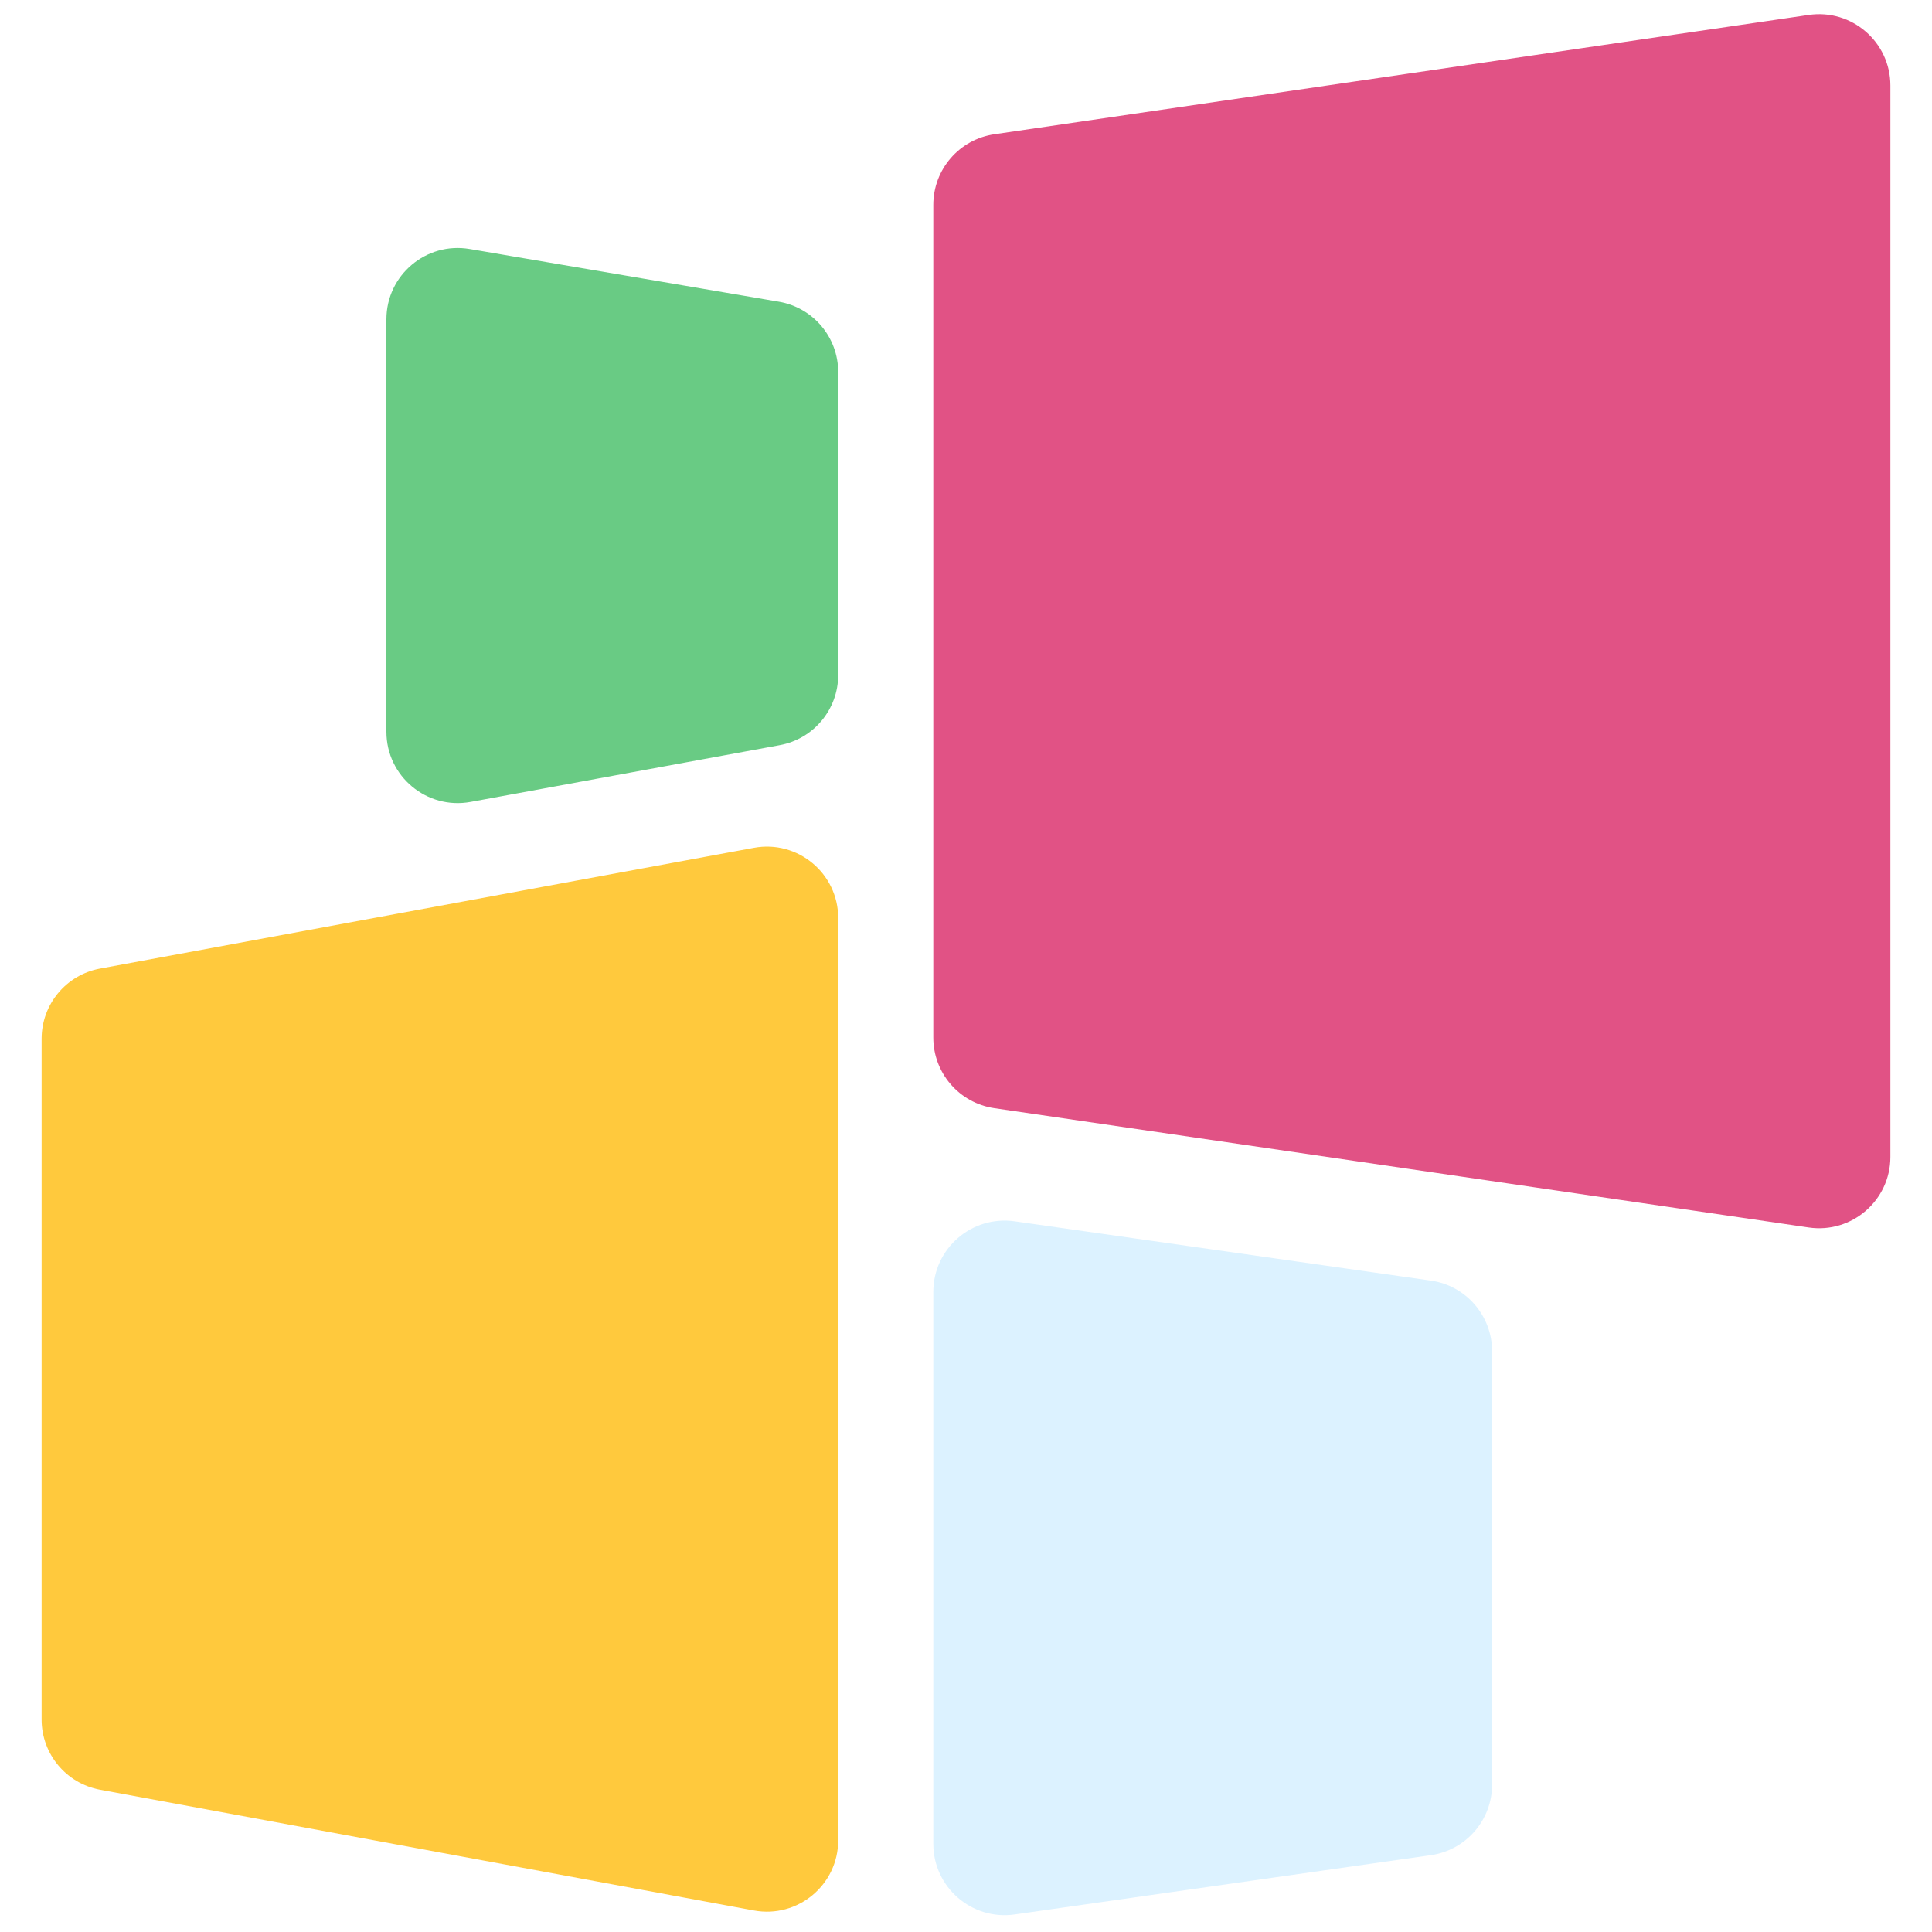
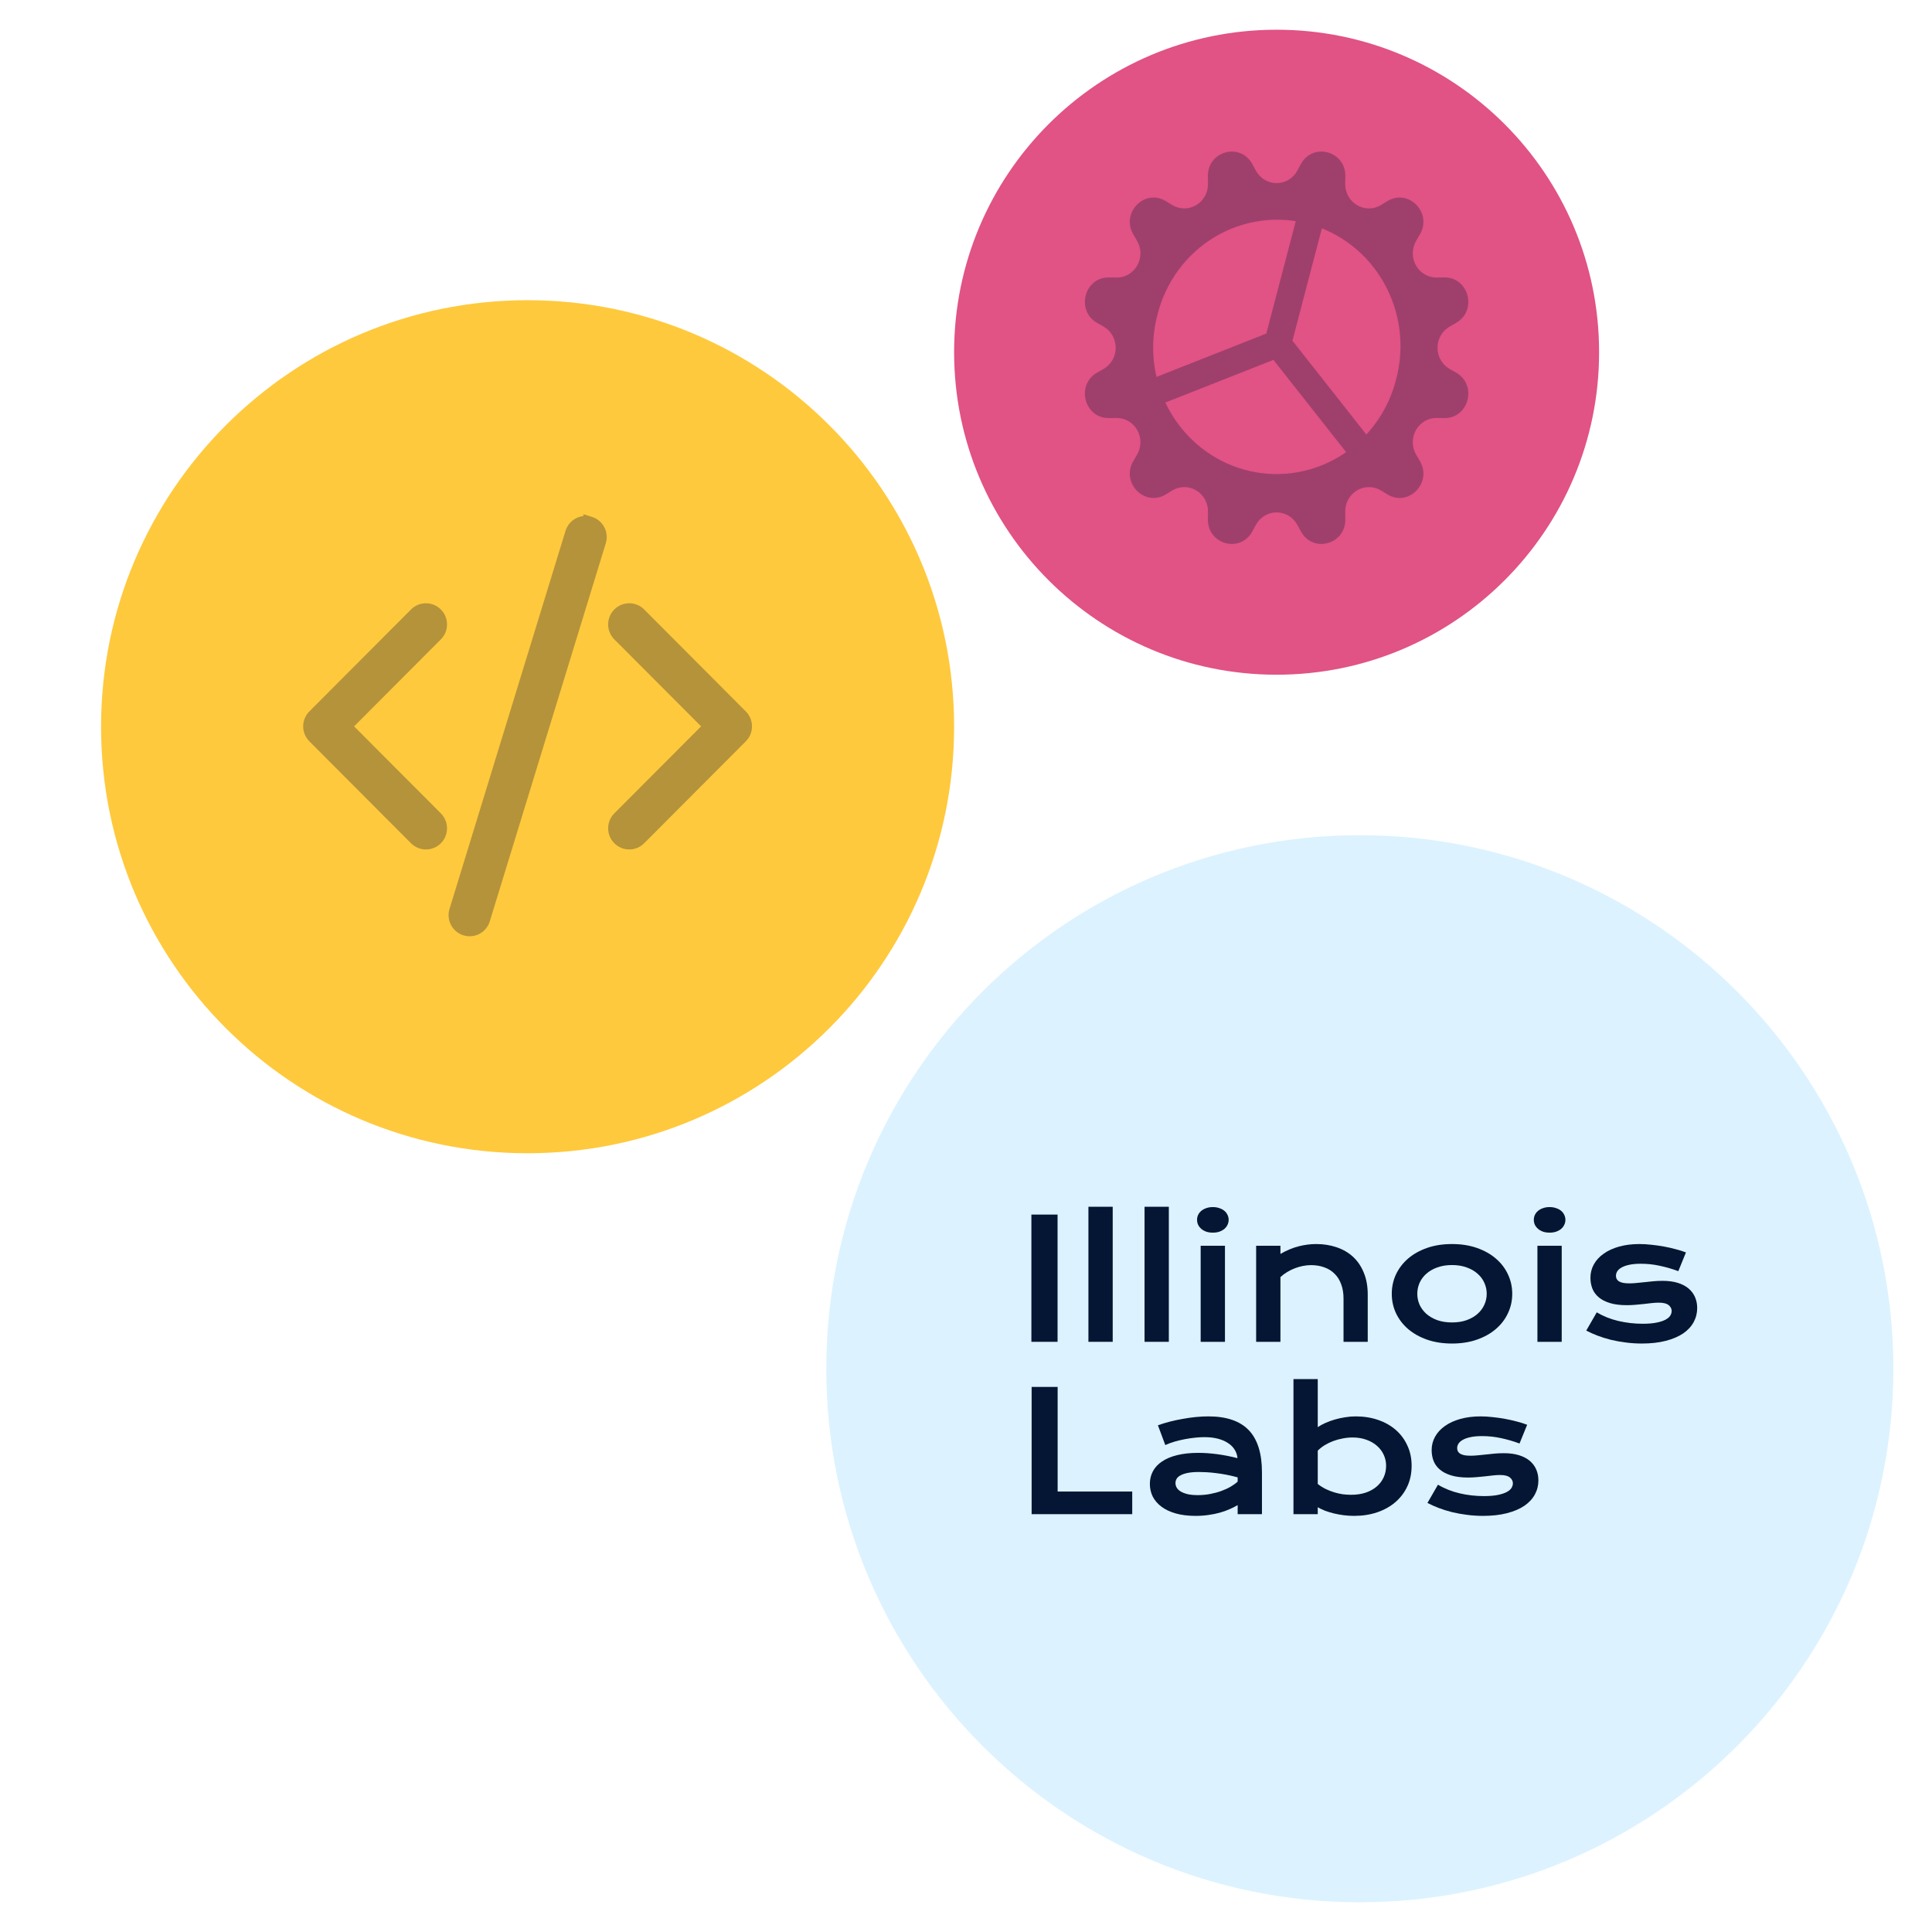
<svg xmlns="http://www.w3.org/2000/svg" width="650" height="650" viewBox="0 0 650 650" fill="none">
-   <path d="M14 349.47C14 337.897 22.26 327.972 33.641 325.87L253.641 285.238C268.392 282.513 282 293.838 282 308.838V619.162C282 634.162 268.392 645.487 253.641 642.762L33.641 602.13C22.26 600.028 14 590.103 14 578.53V349.47Z" fill="#FFC93D" />
-   <path d="M130 107.438C130 92.571 143.378 81.281 158.033 83.779L262.033 101.509C273.565 103.475 282 113.469 282 125.168V227.093C282 238.676 273.727 248.606 262.335 250.698L158.335 269.797C143.591 272.504 130 261.182 130 246.191V107.438Z" fill="#69CB84" />
-   <path d="M314 434.661C314 420.059 326.929 408.842 341.384 410.9L481.384 430.841C493.212 432.526 502 442.654 502 454.602V600.398C502 612.346 493.212 622.474 481.384 624.159L341.384 644.1C326.929 646.158 314 634.941 314 620.339V434.661Z" fill="#DCF2FF" />
-   <path d="M314 68.915C314 57.004 322.736 46.895 334.521 45.169L608.521 5.026C623.006 2.904 636 14.133 636 28.772V389.228C636 403.867 623.006 415.096 608.521 412.974L334.521 372.831C322.736 371.105 314 360.996 314 349.085V68.915Z" fill="#E15285" />
+   <circle cx="457.5" cy="460.5" r="179.5" fill="#DCF2FF" />
+   <circle cx="177.5" cy="244.5" r="143.5" fill="#FFC93D" />
+   <circle cx="429.5" cy="118.5" r="108.5" fill="#E15285" />
+   <path d="M347 408.629H355.807V451.44H347V408.629Z" fill="#041633" />
+   <path d="M366.187 406H374.358V451.44H366.187V406Z" fill="#041633" />
+   <path d="M385.07 406H393.241V451.44H385.07V406Z" fill="#041633" />
+   <path d="M408.038 414.71C407.228 414.71 406.492 414.6 405.83 414.381C405.186 414.144 404.633 413.834 404.173 413.45C403.713 413.048 403.354 412.592 403.097 412.081C402.857 411.551 402.738 410.994 402.738 410.41C402.738 409.807 402.857 409.25 403.097 408.739C403.354 408.209 403.713 407.753 404.173 407.37C404.633 406.986 405.186 406.685 405.83 406.466C406.492 406.228 407.228 406.11 408.038 406.11C408.866 406.11 409.603 406.228 410.247 406.466C410.909 406.685 411.471 406.986 411.931 407.37C412.391 407.753 412.741 408.209 412.98 408.739C413.237 409.25 413.366 409.807 413.366 410.41C413.366 410.994 413.237 411.551 412.98 412.081C412.741 412.592 412.391 413.048 411.931 413.45C411.471 413.834 410.909 414.144 410.247 414.381C409.603 414.6 408.866 414.71 408.038 414.71ZM403.952 419.12H412.124V451.44H403.952V419.12Z" fill="#041633" />
+   <path d="M422.614 419.12H430.786V421.859C432.958 420.635 435.028 419.777 436.998 419.284C438.985 418.791 440.927 418.545 442.823 418.545C445.307 418.545 447.608 418.91 449.724 419.64C451.841 420.352 453.672 421.421 455.218 422.845C456.764 424.269 457.969 426.05 458.834 428.186C459.718 430.304 460.159 432.76 460.159 435.554V451.44H452.016V436.869C452.016 435.097 451.758 433.518 451.243 432.13C450.746 430.724 450.019 429.546 449.062 428.597C448.123 427.629 446.973 426.899 445.611 426.406C444.267 425.894 442.758 425.639 441.083 425.639C440.2 425.639 439.289 425.73 438.35 425.913C437.43 426.095 436.519 426.36 435.617 426.707C434.734 427.036 433.878 427.456 433.05 427.967C432.222 428.46 431.467 429.026 430.786 429.665V451.44H422.614V419.12Z" fill="#041633" />
+   <path d="M468.248 435.28C468.248 432.961 468.718 430.788 469.656 428.761C470.613 426.734 471.966 424.963 473.714 423.447C475.481 421.932 477.607 420.736 480.091 419.859C482.594 418.983 485.401 418.545 488.511 418.545C491.622 418.545 494.419 418.983 496.904 419.859C499.407 420.736 501.533 421.932 503.281 423.447C505.048 424.963 506.401 426.734 507.339 428.761C508.296 430.788 508.775 432.961 508.775 435.28C508.775 437.599 508.296 439.772 507.339 441.799C506.401 443.826 505.048 445.597 503.281 447.113C501.533 448.628 499.407 449.824 496.904 450.701C494.419 451.577 491.622 452.015 488.511 452.015C485.401 452.015 482.594 451.577 480.091 450.701C477.607 449.824 475.481 448.628 473.714 447.113C471.966 445.597 470.613 443.826 469.656 441.799C468.718 439.772 468.248 437.599 468.248 435.28ZM476.834 435.28C476.834 436.576 477.092 437.809 477.607 438.978C478.141 440.128 478.904 441.151 479.898 442.045C480.91 442.922 482.134 443.625 483.57 444.154C485.024 444.666 486.671 444.921 488.511 444.921C490.352 444.921 491.99 444.666 493.425 444.154C494.879 443.625 496.103 442.922 497.097 442.045C498.109 441.151 498.873 440.128 499.388 438.978C499.922 437.809 500.189 436.576 500.189 435.28C500.189 433.984 499.922 432.751 499.388 431.582C498.873 430.414 498.109 429.391 497.097 428.515C496.103 427.62 494.879 426.917 493.425 426.406C491.99 425.876 490.352 425.611 488.511 425.611C486.671 425.611 485.024 425.876 483.57 426.406C482.134 426.917 480.91 427.62 479.898 428.515C478.904 429.391 478.141 430.414 477.607 431.582C477.092 432.751 476.834 433.984 476.834 435.28Z" fill="#041633" />
+   <path d="M521.336 414.71C520.526 414.71 519.79 414.6 519.127 414.381C518.483 414.144 517.931 413.834 517.471 413.45C517.011 413.048 516.652 412.592 516.394 412.081C516.155 411.551 516.035 410.994 516.035 410.41C516.035 409.807 516.155 409.25 516.394 408.739C516.652 408.209 517.011 407.753 517.471 407.37C517.931 406.986 518.483 406.685 519.127 406.466C519.79 406.228 520.526 406.11 521.336 406.11C522.164 406.11 522.9 406.228 523.544 406.466C524.207 406.685 524.768 406.986 525.228 407.37C525.688 407.753 526.038 408.209 526.277 408.739C526.535 409.25 526.664 409.807 526.664 410.41C526.664 410.994 526.535 411.551 526.277 412.081C526.038 412.592 525.688 413.048 525.228 413.45C524.768 413.834 524.207 414.144 523.544 414.381C522.9 414.6 522.164 414.71 521.336 414.71ZM517.25 419.12H525.421V451.44H517.25V419.12Z" fill="#041633" />
+   <path d="M537.21 441.525C539.418 442.84 541.847 443.807 544.498 444.428C547.148 445.049 549.863 445.36 552.642 445.36C554.519 445.36 556.083 445.232 557.335 444.976C558.586 444.72 559.589 444.392 560.344 443.99C561.098 443.588 561.632 443.132 561.945 442.621C562.258 442.109 562.414 441.589 562.414 441.059C562.414 440.292 562.074 439.635 561.393 439.087C560.73 438.539 559.626 438.266 558.08 438.266C557.362 438.266 556.589 438.311 555.761 438.402C554.933 438.494 554.059 438.594 553.139 438.704C552.237 438.795 551.289 438.886 550.295 438.978C549.32 439.069 548.326 439.115 547.314 439.115C545.105 439.115 543.219 438.877 541.654 438.402C540.108 437.928 538.848 437.279 537.872 436.458C536.897 435.636 536.188 434.668 535.746 433.554C535.305 432.422 535.084 431.208 535.084 429.912C535.084 428.268 535.47 426.753 536.243 425.365C537.016 423.977 538.121 422.781 539.556 421.777C540.992 420.754 542.722 419.96 544.746 419.394C546.789 418.828 549.062 418.545 551.565 418.545C552.872 418.545 554.234 418.627 555.651 418.791C557.086 418.937 558.494 419.138 559.875 419.394C561.255 419.649 562.58 419.951 563.85 420.298C565.12 420.626 566.242 420.982 567.218 421.366L564.65 427.666C562.571 426.899 560.491 426.296 558.411 425.858C556.35 425.401 554.224 425.173 552.034 425.173C550.507 425.173 549.209 425.292 548.142 425.529C547.093 425.748 546.237 426.05 545.574 426.433C544.912 426.798 544.424 427.227 544.111 427.72C543.817 428.195 543.669 428.697 543.669 429.227C543.669 429.61 543.743 429.957 543.89 430.268C544.056 430.578 544.314 430.852 544.663 431.089C545.031 431.308 545.501 431.482 546.071 431.61C546.66 431.719 547.378 431.774 548.225 431.774C548.998 431.774 549.817 431.728 550.682 431.637C551.547 431.546 552.448 431.455 553.387 431.363C554.326 431.254 555.292 431.153 556.286 431.062C557.298 430.971 558.329 430.925 559.378 430.925C561.328 430.925 563.031 431.153 564.485 431.61C565.957 432.066 567.172 432.705 568.129 433.527C569.086 434.349 569.804 435.317 570.282 436.43C570.761 437.544 571 438.759 571 440.073C571 441.771 570.604 443.351 569.813 444.812C569.022 446.273 567.844 447.542 566.279 448.619C564.715 449.678 562.764 450.509 560.427 451.111C558.108 451.714 555.421 452.015 552.366 452.015C550.488 452.015 548.675 451.897 546.927 451.659C545.179 451.44 543.513 451.139 541.93 450.755C540.347 450.354 538.857 449.888 537.458 449.359C536.078 448.829 534.817 448.263 533.676 447.66L537.21 441.525Z" fill="#041633" />
+   <path d="M347.079 466.614H355.831V501.81H380.925V509.425H347.079V466.614Z" fill="#041633" />
+   <path d="M386.86 499.236C386.86 497.684 387.201 496.268 387.882 494.99C388.563 493.712 389.584 492.616 390.946 491.703C392.308 490.772 394.001 490.06 396.026 489.567C398.069 489.056 400.443 488.8 403.148 488.8C405.154 488.8 407.262 488.946 409.47 489.238C411.697 489.53 413.988 489.978 416.344 490.58C416.252 489.558 415.939 488.617 415.406 487.759C414.872 486.883 414.126 486.134 413.169 485.513C412.231 484.874 411.09 484.381 409.746 484.034C408.421 483.687 406.912 483.514 405.219 483.514C404.299 483.514 403.286 483.569 402.182 483.678C401.078 483.788 399.937 483.952 398.759 484.171C397.581 484.39 396.412 484.664 395.253 484.993C394.112 485.322 393.044 485.714 392.05 486.171L389.566 479.515C390.799 479.077 392.115 478.675 393.514 478.31C394.931 477.944 396.375 477.634 397.848 477.378C399.32 477.104 400.792 476.895 402.265 476.748C403.737 476.602 405.164 476.529 406.544 476.529C412.636 476.529 417.163 478.072 420.126 481.158C423.089 484.244 424.571 488.974 424.571 495.346V509.425H416.399V506.384C415.553 506.878 414.623 507.343 413.611 507.781C412.617 508.22 411.531 508.603 410.354 508.932C409.176 509.26 407.906 509.516 406.544 509.699C405.2 509.9 403.774 510 402.265 510C399.725 510 397.489 509.726 395.556 509.178C393.642 508.63 392.041 507.873 390.753 506.905C389.465 505.937 388.489 504.805 387.827 503.509C387.182 502.194 386.86 500.77 386.86 499.236ZM395.474 498.962C395.474 499.491 395.612 500.003 395.888 500.496C396.164 500.97 396.605 501.4 397.213 501.783C397.82 502.148 398.593 502.449 399.532 502.687C400.489 502.906 401.639 503.016 402.983 503.016C404.418 503.016 405.808 502.888 407.151 502.632C408.495 502.376 409.746 502.039 410.906 501.619C412.065 501.199 413.114 500.715 414.053 500.167C414.991 499.619 415.774 499.053 416.399 498.469V497.044C415.148 496.698 413.906 496.405 412.673 496.168C411.458 495.931 410.289 495.748 409.166 495.62C408.062 495.474 407.013 495.374 406.019 495.319C405.044 495.264 404.188 495.237 403.452 495.237C401.924 495.237 400.654 495.337 399.642 495.538C398.63 495.739 397.811 496.013 397.185 496.36C396.559 496.688 396.118 497.081 395.86 497.538C395.602 497.994 395.474 498.469 395.474 498.962Z" fill="#041633" />
+   <path d="M435.172 463.985H443.343V480.145C444.061 479.652 444.908 479.186 445.883 478.748C446.859 478.31 447.908 477.926 449.03 477.598C450.153 477.269 451.313 477.013 452.509 476.831C453.705 476.63 454.901 476.529 456.098 476.529C458.858 476.529 461.389 476.931 463.69 477.734C466.008 478.538 467.996 479.67 469.653 481.131C471.309 482.592 472.597 484.345 473.517 486.39C474.456 488.417 474.925 490.663 474.925 493.128C474.925 495.702 474.438 498.031 473.462 500.112C472.487 502.176 471.134 503.947 469.404 505.426C467.692 506.887 465.65 508.019 463.275 508.822C460.92 509.607 458.361 510 455.601 510C454.423 510 453.254 509.927 452.095 509.781C450.954 509.635 449.849 509.434 448.782 509.178C447.733 508.923 446.739 508.621 445.8 508.274C444.88 507.909 444.061 507.517 443.343 507.097V509.425H435.172V463.985ZM443.343 499.263C444.172 499.92 445.046 500.477 445.966 500.934C446.886 501.39 447.825 501.765 448.782 502.057C449.739 502.349 450.705 502.568 451.681 502.714C452.656 502.842 453.604 502.906 454.524 502.906C456.401 502.906 458.067 502.659 459.521 502.166C460.993 501.655 462.226 500.961 463.22 500.085C464.232 499.208 465.005 498.177 465.539 496.99C466.073 495.803 466.34 494.515 466.34 493.128C466.34 491.831 466.073 490.608 465.539 489.457C465.024 488.307 464.269 487.303 463.275 486.445C462.3 485.568 461.113 484.883 459.714 484.39C458.334 483.879 456.779 483.623 455.049 483.623C453.944 483.623 452.84 483.733 451.736 483.952C450.632 484.153 449.564 484.445 448.534 484.829C447.521 485.212 446.564 485.678 445.662 486.225C444.779 486.773 444.006 487.385 443.343 488.061V499.263Z" fill="#041633" />
+   <path d="M483.787 499.51C485.996 500.824 488.425 501.792 491.075 502.413C493.726 503.034 496.44 503.344 499.219 503.344C501.096 503.344 502.661 503.216 503.912 502.961C505.164 502.705 506.167 502.376 506.921 501.975C507.676 501.573 508.21 501.116 508.523 500.605C508.836 500.094 508.992 499.574 508.992 499.044C508.992 498.277 508.651 497.62 507.971 497.072C507.308 496.524 506.204 496.25 504.658 496.25C503.94 496.25 503.167 496.296 502.339 496.387C501.511 496.478 500.636 496.579 499.716 496.688C498.814 496.78 497.867 496.871 496.873 496.962C495.897 497.054 494.903 497.099 493.891 497.099C491.683 497.099 489.796 496.862 488.232 496.387C486.686 495.912 485.425 495.264 484.45 494.442C483.474 493.621 482.766 492.653 482.324 491.539C481.882 490.407 481.661 489.193 481.661 487.896C481.661 486.253 482.048 484.737 482.821 483.349C483.594 481.962 484.698 480.766 486.134 479.761C487.569 478.739 489.299 477.944 491.324 477.378C493.367 476.812 495.64 476.529 498.143 476.529C499.449 476.529 500.811 476.611 502.228 476.776C503.664 476.922 505.072 477.123 506.452 477.378C507.832 477.634 509.158 477.935 510.428 478.282C511.697 478.611 512.82 478.967 513.796 479.35L511.228 485.65C509.148 484.883 507.069 484.281 504.989 483.842C502.928 483.386 500.802 483.158 498.612 483.158C497.084 483.158 495.787 483.276 494.719 483.514C493.67 483.733 492.814 484.034 492.152 484.418C491.489 484.783 491.002 485.212 490.689 485.705C490.394 486.18 490.247 486.682 490.247 487.211C490.247 487.595 490.321 487.942 490.468 488.252C490.634 488.563 490.891 488.837 491.241 489.074C491.609 489.293 492.078 489.467 492.649 489.594C493.238 489.704 493.956 489.759 494.802 489.759C495.575 489.759 496.394 489.713 497.259 489.622C498.124 489.53 499.026 489.439 499.965 489.348C500.903 489.238 501.869 489.138 502.863 489.047C503.876 488.955 504.906 488.91 505.955 488.91C507.906 488.91 509.609 489.138 511.062 489.594C512.535 490.051 513.749 490.69 514.707 491.512C515.664 492.333 516.381 493.301 516.86 494.415C517.338 495.529 517.578 496.743 517.578 498.058C517.578 499.756 517.182 501.336 516.391 502.796C515.599 504.257 514.421 505.526 512.857 506.604C511.293 507.663 509.342 508.494 507.004 509.096C504.685 509.699 501.998 510 498.943 510C497.066 510 495.253 509.881 493.505 509.644C491.756 509.425 490.091 509.124 488.508 508.74C486.925 508.338 485.434 507.873 484.036 507.343C482.655 506.814 481.395 506.248 480.253 505.645L483.787 499.51Z" fill="#041633" />
+   <path fill-rule="evenodd" clip-rule="evenodd" d="M369.12 108.649C361.859 104.51 364.821 93.201 373.129 93.34L375.577 93.386C377 93.411 378.404 93.045 379.643 92.327C380.882 91.609 381.91 90.565 382.621 89.304C383.333 88.042 383.701 86.608 383.688 85.152C383.676 83.695 383.282 82.268 382.549 81.02L381.296 78.872C377.02 71.582 385.124 63.302 392.238 67.673L394.343 68.963C395.563 69.71 396.956 70.11 398.378 70.121C399.8 70.132 401.199 69.754 402.43 69.026C403.662 68.298 404.68 67.247 405.381 65.98C406.081 64.714 406.438 63.279 406.415 61.825L406.384 59.316C406.243 50.818 417.3 47.785 421.332 55.219L422.524 57.403C423.214 58.678 424.225 59.74 425.451 60.479C426.678 61.219 428.075 61.609 429.499 61.61C430.922 61.61 432.32 61.221 433.547 60.482C434.774 59.743 435.785 58.682 436.476 57.408L437.661 55.216C441.706 47.786 452.758 50.816 452.622 59.318L452.577 61.823C452.553 63.279 452.91 64.716 453.612 65.984C454.313 67.251 455.334 68.303 456.567 69.031C457.8 69.759 459.201 70.136 460.625 70.123C462.048 70.11 463.442 69.707 464.662 68.957L466.762 67.675C473.886 63.3 481.978 71.592 477.706 78.871L476.447 81.017C475.715 82.266 475.323 83.692 475.311 85.148C475.299 86.604 475.667 88.037 476.379 89.298C477.091 90.559 478.119 91.602 479.357 92.32C480.595 93.037 481.999 93.403 483.421 93.378L485.873 93.346C494.178 93.202 497.142 104.517 489.877 108.643L487.742 109.862C486.497 110.568 485.459 111.602 484.736 112.857C484.013 114.112 483.632 115.542 483.631 116.999C483.631 118.455 484.011 119.886 484.733 121.141C485.455 122.397 486.492 123.431 487.737 124.138L489.88 125.351C497.141 129.49 494.179 140.799 485.871 140.66L483.423 140.614C482 140.589 480.596 140.955 479.357 141.673C478.118 142.391 477.09 143.435 476.379 144.696C475.667 145.958 475.299 147.392 475.312 148.848C475.324 150.305 475.718 151.732 476.451 152.98L477.704 155.128C481.98 162.418 473.876 170.698 466.762 166.327L464.665 165.039C463.445 164.29 462.051 163.888 460.628 163.876C459.205 163.864 457.805 164.241 456.572 164.969C455.34 165.697 454.32 166.749 453.619 168.016C452.918 169.284 452.561 170.72 452.585 172.175L452.616 174.684C452.757 183.182 441.7 186.215 437.668 178.781L436.476 176.597C435.786 175.322 434.775 174.26 433.549 173.521C432.322 172.781 430.925 172.391 429.501 172.39C428.078 172.39 426.68 172.779 425.453 173.518C424.226 174.257 423.215 175.318 422.524 176.592L421.339 178.784C417.294 186.214 406.242 183.184 406.378 174.682L406.423 172.177C406.447 170.72 406.09 169.284 405.388 168.016C404.687 166.749 403.666 165.697 402.433 164.969C401.2 164.241 399.799 163.864 398.375 163.877C396.952 163.89 395.558 164.293 394.338 165.043L392.238 166.325C385.114 170.701 377.022 162.408 381.294 155.129L382.555 152.975C383.285 151.726 383.676 150.3 383.687 148.845C383.698 147.39 383.328 145.959 382.617 144.699C381.905 143.439 380.877 142.397 379.64 141.68C378.403 140.963 377 140.598 375.579 140.622L373.127 140.654C364.822 140.798 361.858 129.483 369.123 125.357L371.258 124.138C372.503 123.432 373.541 122.398 374.264 121.143C374.987 119.888 375.368 118.458 375.369 117.001C375.369 115.545 374.989 114.114 374.267 112.859C373.545 111.603 372.508 110.569 371.263 109.862L369.12 108.649ZM470.879 111.319C471.539 116.909 471.107 122.578 469.608 127.997L469.616 127.999C467.816 134.871 464.38 141.103 459.691 146.182L434.828 114.633L444.729 76.822C448.422 78.295 451.898 80.305 455.047 82.795C459.401 86.239 463.043 90.534 465.761 95.431C468.479 100.327 470.218 105.728 470.879 111.319ZM435.94 74.412L426.039 112.223L389.091 126.811C387.516 120.017 387.586 112.867 389.384 106.001C390.733 100.542 393.129 95.411 396.433 90.907C399.737 86.403 403.882 82.616 408.629 79.766C413.375 76.916 418.628 75.06 424.082 74.305C428.027 73.759 432.02 73.797 435.94 74.412ZM392.078 135.431C392.527 136.385 393.012 137.325 393.533 138.248C399.041 148.009 408.112 155.131 418.751 158.049C429.39 160.966 440.726 159.439 450.265 153.803C451.163 153.273 452.038 152.71 452.889 152.116L428.432 121.07L428.43 121.079L392.078 135.431Z" fill="#041633" fill-opacity="0.3" />
+   <path d="M138.28 205.05L138.281 205.049C138.939 204.387 139.721 203.862 140.582 203.504C141.443 203.146 142.367 202.961 143.299 202.961C144.232 202.961 145.155 203.146 146.017 203.504C146.877 203.862 147.659 204.386 148.317 205.047C148.976 205.708 149.5 206.492 149.857 207.355C150.214 208.219 150.398 209.145 150.398 210.08C150.398 211.015 150.214 211.941 149.857 212.805C149.5 213.668 148.976 214.452 148.317 215.112L146.758 213.55L146.757 213.551L148.315 215.114L119.125 244.378L148.317 273.643C149.648 274.978 150.396 276.788 150.396 278.675C150.396 280.563 149.648 282.373 148.317 283.708C146.986 285.042 145.181 285.792 143.299 285.792C141.417 285.792 139.612 285.042 138.282 283.708L104.083 249.412L104.081 249.41C103.422 248.75 102.898 247.966 102.541 247.103C102.184 246.239 102 245.313 102 244.378C102 243.443 102.184 242.516 102.541 241.653C102.899 240.79 103.422 240.006 104.081 239.346L138.28 205.05Z" fill="#041633" fill-opacity="0.3" />
+   <path d="M205.143 212.805C205.5 213.668 206.024 214.452 206.683 215.112L206.685 215.114L235.875 244.378L206.683 273.643C206.024 274.304 205.501 275.089 205.145 275.952C204.788 276.816 204.604 277.741 204.604 278.675C204.604 279.61 204.788 280.535 205.145 281.399C205.501 282.262 206.024 283.047 206.683 283.708C207.342 284.368 208.124 284.893 208.985 285.25C209.846 285.608 210.769 285.792 211.701 285.792C212.632 285.792 213.555 285.608 214.416 285.25C215.277 284.893 216.059 284.368 216.718 283.708L250.917 249.412C251.577 248.751 252.101 247.967 252.459 247.103C252.816 246.239 253 245.313 253 244.378C253 243.443 252.816 242.516 252.459 241.653C252.101 240.789 251.577 240.004 250.917 239.344L216.72 205.05L216.718 205.048C216.06 204.387 215.279 203.862 214.418 203.504C213.557 203.146 212.633 202.961 211.701 202.961C210.768 202.961 209.845 203.146 208.983 203.504C208.123 203.862 207.341 204.387 206.683 205.048C206.023 205.708 205.5 206.492 205.143 207.355C204.786 208.219 204.602 209.145 204.602 210.08C204.602 211.015 204.786 211.941 205.143 212.805Z" fill="#041633" fill-opacity="0.3" />
+   <path fill-rule="evenodd" clip-rule="evenodd" d="M199.131 173.886L196.275 173V173.621C195.393 173.717 194.529 173.979 193.729 174.402C192.068 175.282 190.822 176.788 190.267 178.588L151.166 306.024L151.155 306.066C150.685 307.842 150.919 309.731 151.808 311.338C152.697 312.945 154.171 314.145 155.922 314.685C157.673 315.226 159.565 315.066 161.201 314.238C162.837 313.411 164.09 311.98 164.698 310.247L164.712 310.206L203.811 182.774L203.811 182.773C204.364 180.972 204.182 179.025 203.305 177.359C202.428 175.692 200.926 174.443 199.131 173.886ZM198.473 176.006C198.475 176.006 198.477 176.007 198.479 176.008L198.477 176.007L198.473 176.006Z" fill="#041633" fill-opacity="0.3" />
</svg>
